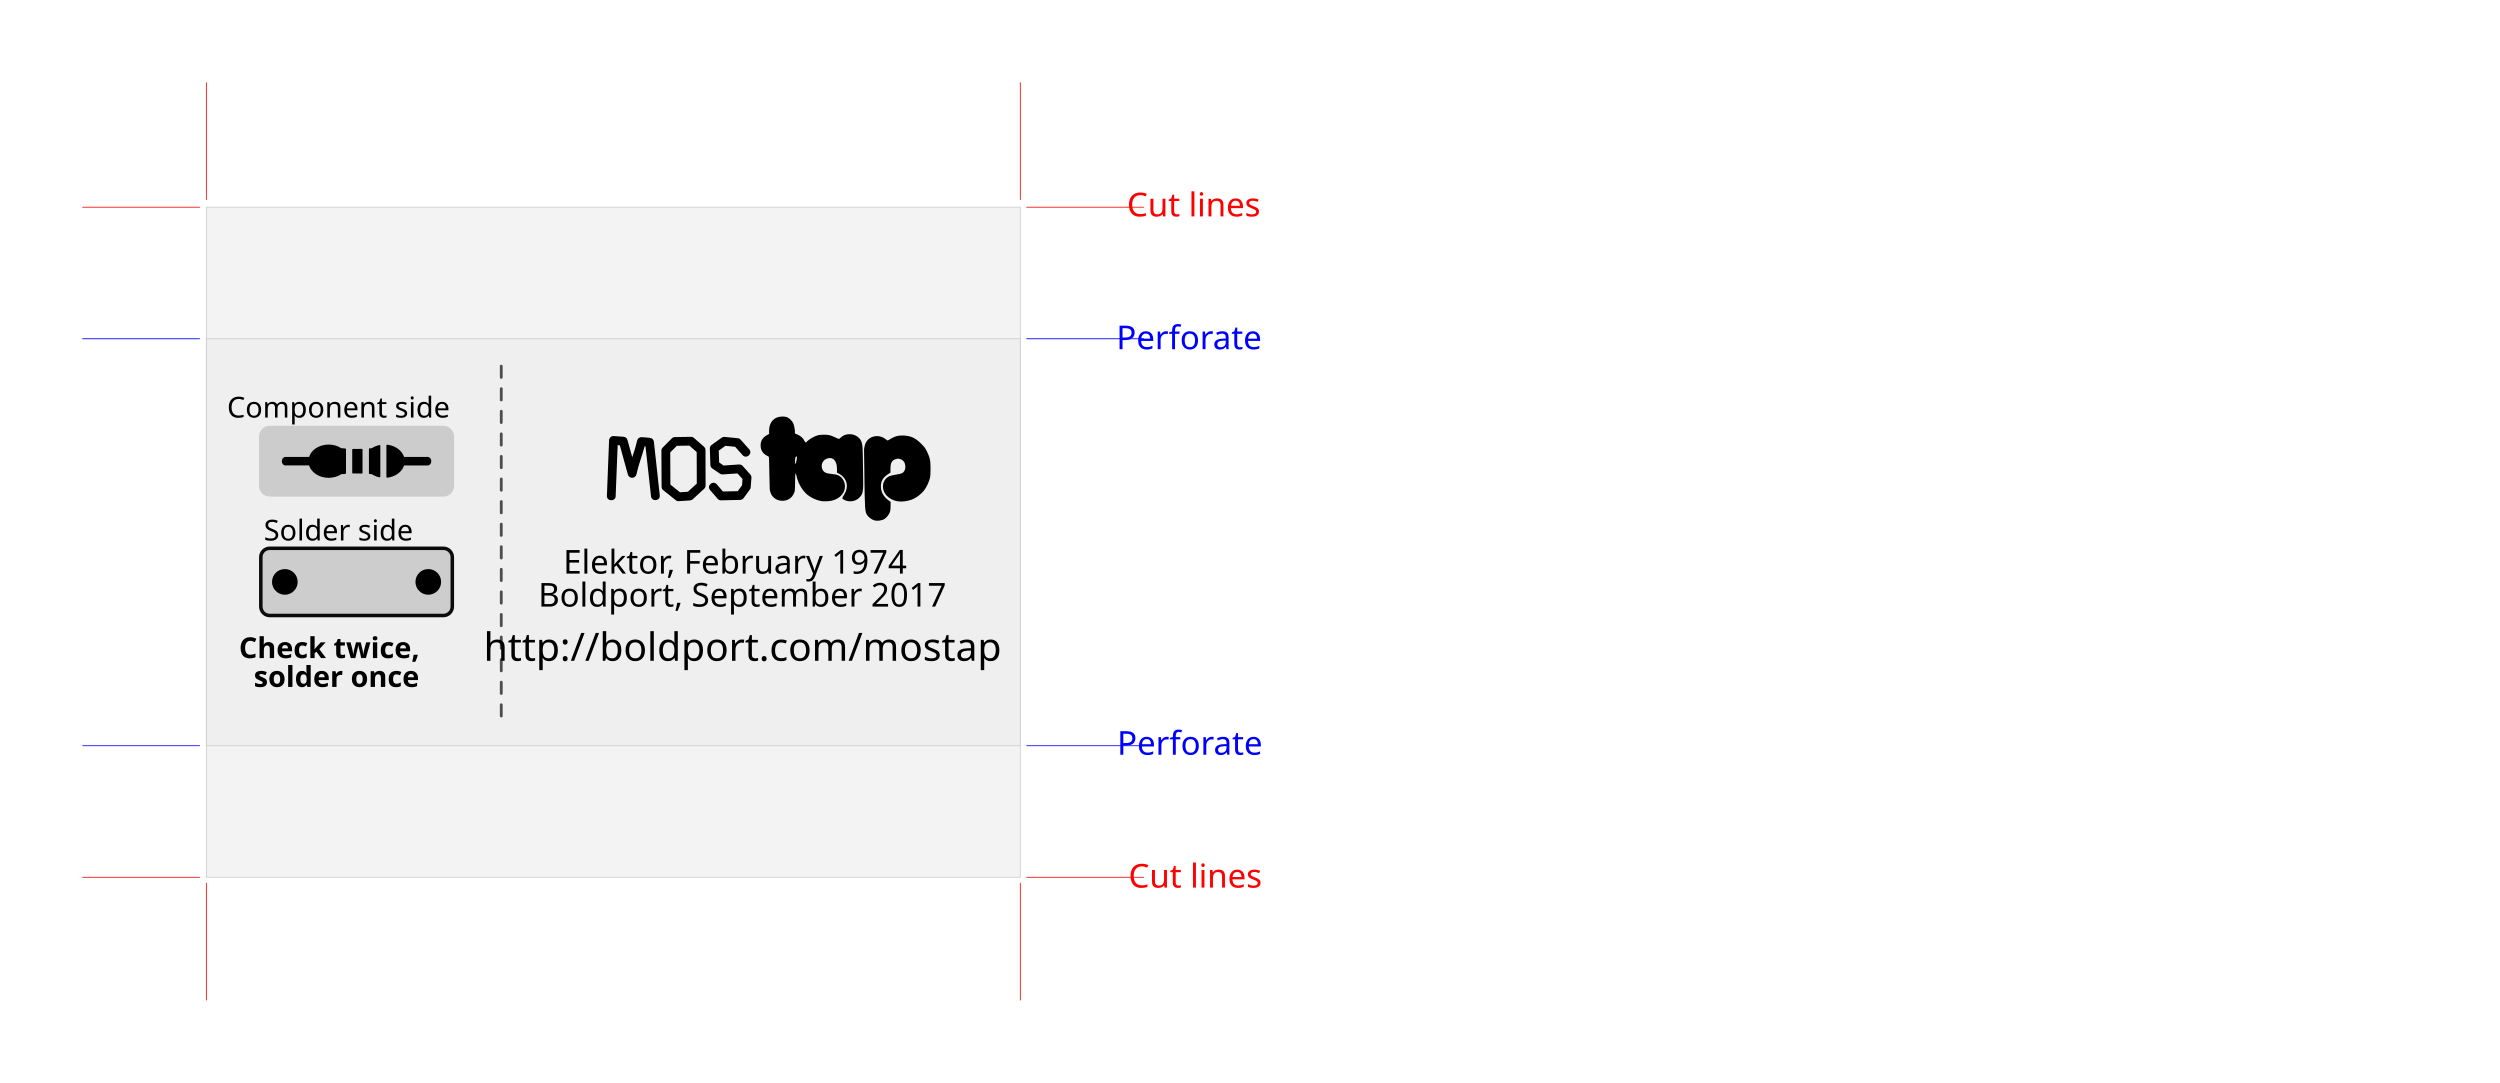
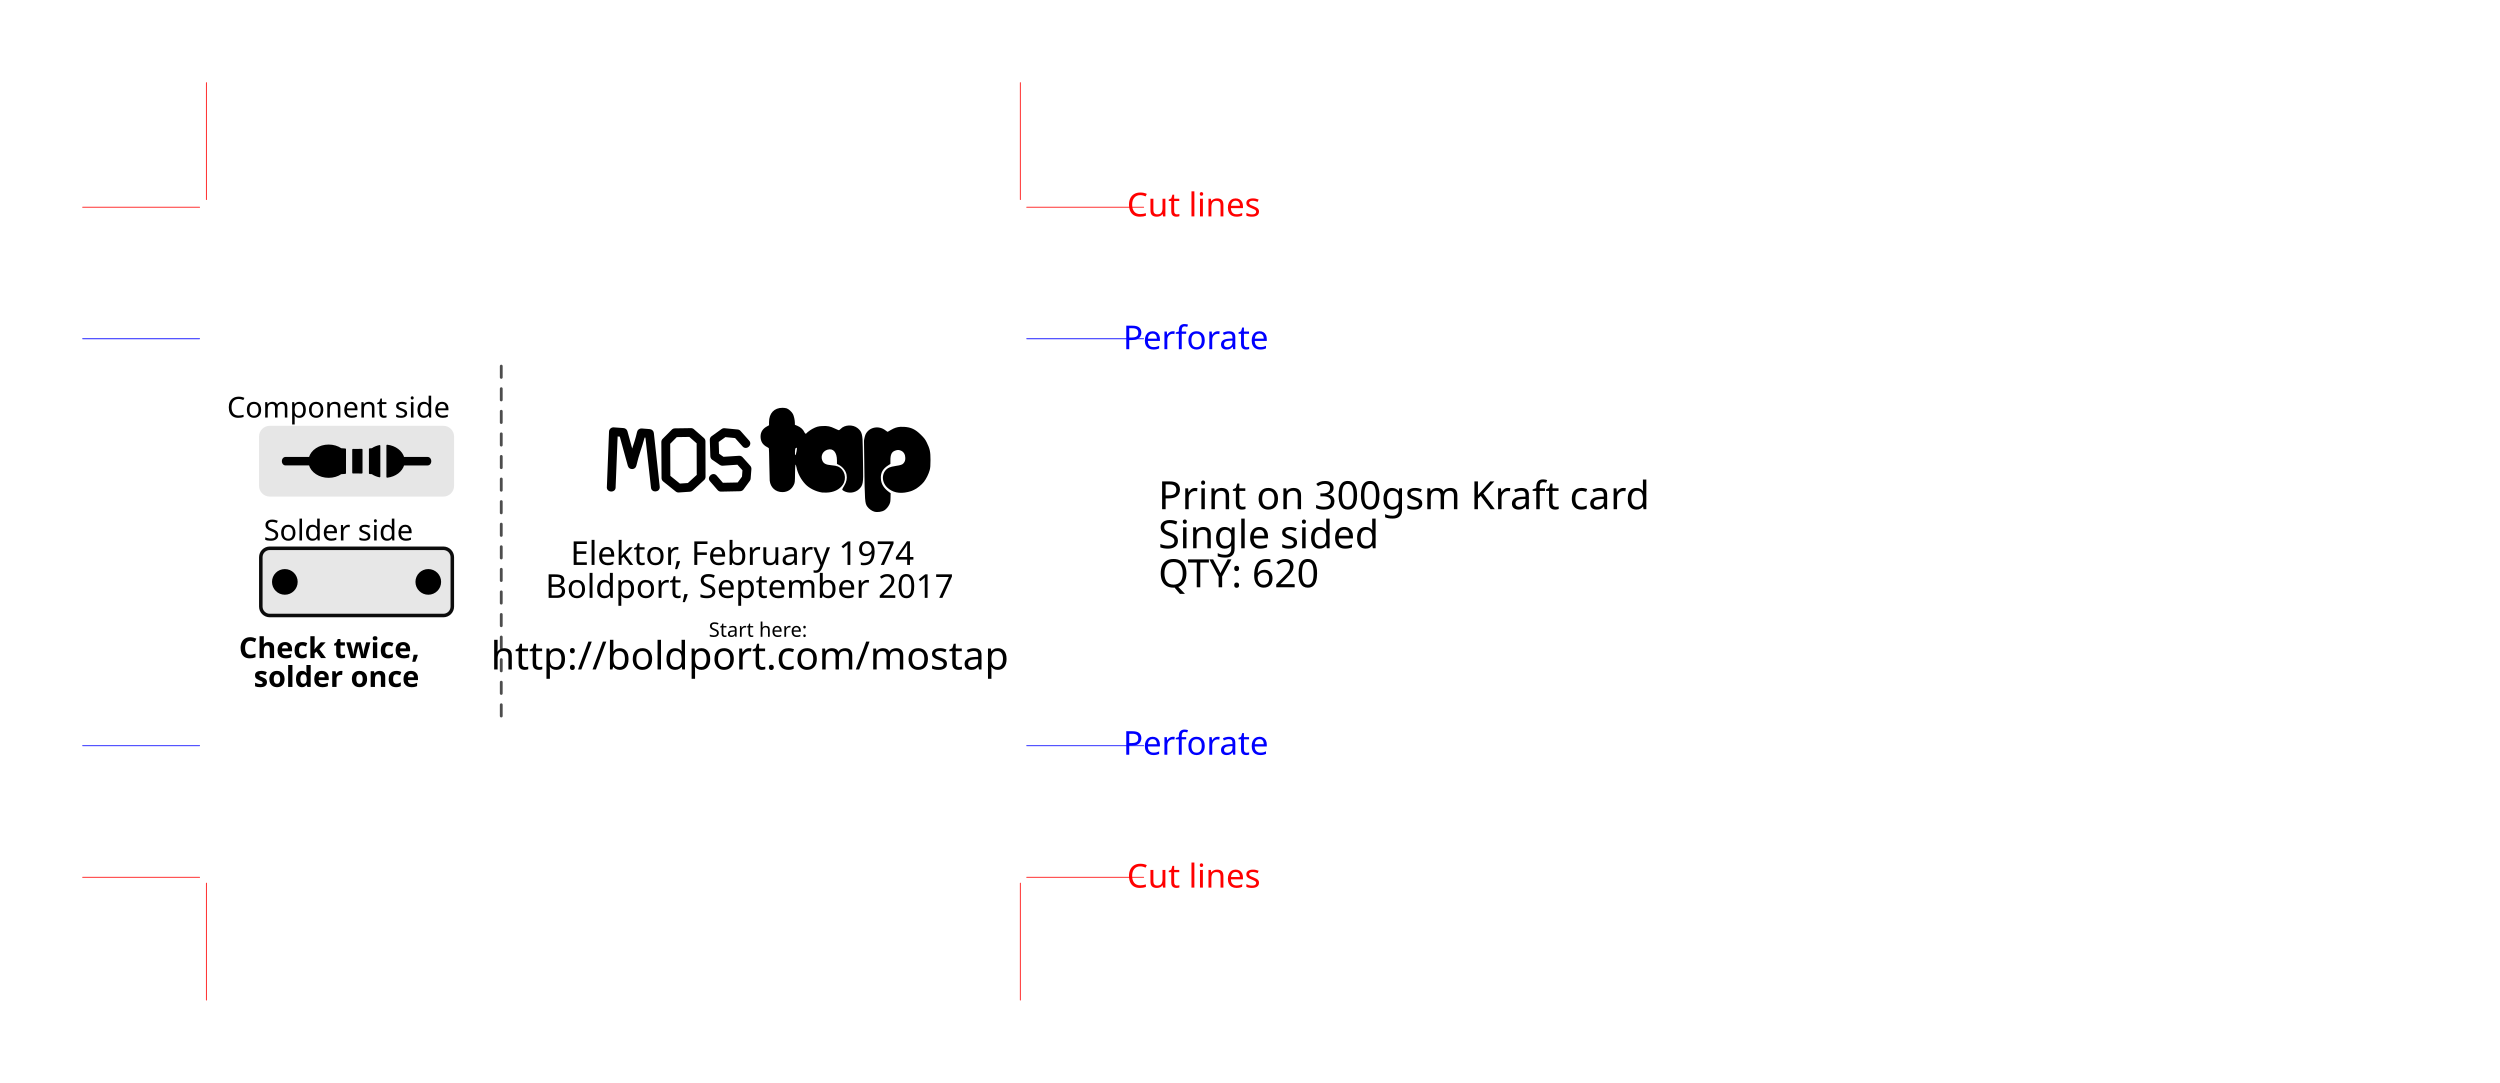
<svg xmlns="http://www.w3.org/2000/svg" xmlns:ns1="pcbmode" width="304.079mm" height="131.695mm" viewBox="0 0 1077.446 466.635" id="svg2" version="1.1">
  <defs id="defs4" />
  <g id="layer2" style="display:inline" transform="translate(46.40293,-3.684042)">
    <g transform="translate(88.41234,322.6089)" style="display:inline" id="g18062">
      <g id="g18032">
        <path id="path18022" d="m -45.873,-283.312 v 50.41" style="fill:none;fill-rule:evenodd;stroke:#ff0000;stroke-width:0.354;stroke-linecap:round;stroke-linejoin:miter;stroke-miterlimit:4;stroke-dasharray:none;stroke-dashoffset:0;stroke-opacity:1" />
        <path style="fill:none;fill-rule:evenodd;stroke:#ff0000;stroke-width:0.354;stroke-linecap:round;stroke-linejoin:miter;stroke-miterlimit:4;stroke-dasharray:none;stroke-dashoffset:0;stroke-opacity:1" d="M -45.873,61.688 V 112.098" id="path18026" />
      </g>
      <g id="g18042">
        <path style="fill:none;fill-rule:evenodd;stroke:#ff0000;stroke-width:0.354;stroke-linecap:round;stroke-linejoin:miter;stroke-miterlimit:4;stroke-dasharray:none;stroke-dashoffset:0;stroke-opacity:1" d="m -99.203,-229.618 h 50.41" id="path18024" />
        <path id="path18028" d="m -99.203,59.161 h 50.41" style="fill:none;fill-rule:evenodd;stroke:#ff0000;stroke-width:0.354;stroke-linecap:round;stroke-linejoin:miter;stroke-miterlimit:4;stroke-dasharray:none;stroke-dashoffset:0;stroke-opacity:1" />
      </g>
      <g transform="translate(350.7874)" id="g18038">
        <path style="fill:none;fill-rule:evenodd;stroke:#ff0000;stroke-width:0.354;stroke-linecap:round;stroke-linejoin:miter;stroke-miterlimit:4;stroke-dasharray:none;stroke-dashoffset:0;stroke-opacity:1" d="m -45.873,-283.312 v 50.41" id="path18034" />
        <path id="path18036" d="M -45.873,61.688 V 112.098" style="fill:none;fill-rule:evenodd;stroke:#ff0000;stroke-width:0.354;stroke-linecap:round;stroke-linejoin:miter;stroke-miterlimit:4;stroke-dasharray:none;stroke-dashoffset:0;stroke-opacity:1" />
      </g>
      <g transform="translate(406.875)" id="g18048">
        <path id="path18044" d="m -99.203,-229.618 h 50.41" style="fill:none;fill-rule:evenodd;stroke:#ff0000;stroke-width:0.354;stroke-linecap:round;stroke-linejoin:miter;stroke-miterlimit:4;stroke-dasharray:none;stroke-dashoffset:0;stroke-opacity:1" />
        <path style="fill:none;fill-rule:evenodd;stroke:#ff0000;stroke-width:0.354;stroke-linecap:round;stroke-linejoin:miter;stroke-miterlimit:4;stroke-dasharray:none;stroke-dashoffset:0;stroke-opacity:1" d="m -99.203,59.161 h 50.41" id="path18046" />
      </g>
    </g>
    <g id="g18121" style="stroke:#0000ff" transform="translate(0,525.4429)">
      <path style="fill:none;fill-rule:evenodd;stroke:#0000ff;stroke-width:0.354;stroke-linecap:round;stroke-linejoin:miter;stroke-miterlimit:4;stroke-dasharray:none;stroke-dashoffset:0;stroke-opacity:1" d="m -10.79,-375.759 h 50.41" id="path18083" />
      <path id="path18095" d="m 396.085,-375.759 h 50.41" style="fill:none;fill-rule:evenodd;stroke:#0000ff;stroke-width:0.354;stroke-linecap:round;stroke-linejoin:miter;stroke-miterlimit:4;stroke-dasharray:none;stroke-dashoffset:0;stroke-opacity:1" />
    </g>
    <g transform="translate(0,700.8365)" style="stroke:#0000ff" id="g18127">
      <path id="path18123" d="m -10.79,-375.759 h 50.41" style="fill:none;fill-rule:evenodd;stroke:#0000ff;stroke-width:0.354;stroke-linecap:round;stroke-linejoin:miter;stroke-miterlimit:4;stroke-dasharray:none;stroke-dashoffset:0;stroke-opacity:1" />
      <path style="fill:none;fill-rule:evenodd;stroke:#0000ff;stroke-width:0.354;stroke-linecap:round;stroke-linejoin:miter;stroke-miterlimit:4;stroke-dasharray:none;stroke-dashoffset:0;stroke-opacity:1" d="m 396.085,-375.759 h 50.41" id="path18125" />
    </g>
-     <text transform="translate(88.41234,322.6089)" xml:space="preserve" style="font-style:normal;font-variant:normal;font-weight:normal;font-stretch:normal;line-height:0%;font-family:'Alegreya Sans';-inkscape-font-specification:'Alegreya Sans, Normal';text-align:center;letter-spacing:0px;word-spacing:0px;writing-mode:lr-tb;text-anchor:middle;display:inline;fill:#0000ff;fill-opacity:1;stroke:none;stroke-width:1px;stroke-linecap:butt;stroke-linejoin:miter;stroke-opacity:1" x="385.45" y="-168.42" id="text18133">
-       <tspan style="font-size:14.21px;line-height:1;fill:#0000ff" x="385.45" y="-168.42" id="tspan18131">Perforate</tspan>
+     <text xml:space="preserve" style="font-style:normal;font-variant:normal;font-weight:normal;font-stretch:normal;line-height:0%;font-family:'Alegreya Sans';-inkscape-font-specification:'Alegreya Sans, Normal';text-align:center;letter-spacing:0px;word-spacing:0px;writing-mode:lr-tb;text-anchor:middle;display:inline;fill:#0000ff;fill-opacity:1;stroke:none;stroke-width:1px;stroke-linecap:butt;stroke-linejoin:miter;stroke-opacity:1" x="476.754" y="154.189" id="text18133">
+       <tspan style="font-size:14.21px;line-height:1;fill:#0000ff" x="476.754" y="154.189" id="tspan18131">Perforate</tspan>
    </text>
-     <text transform="translate(88.41234,322.6089)" id="text18139" y="6.357" x="385.784" style="font-style:normal;font-variant:normal;font-weight:normal;font-stretch:normal;line-height:0%;font-family:'Alegreya Sans';-inkscape-font-specification:'Alegreya Sans, Normal';text-align:center;letter-spacing:0px;word-spacing:0px;writing-mode:lr-tb;text-anchor:middle;display:inline;fill:#0000ff;fill-opacity:1;stroke:none;stroke-width:1px;stroke-linecap:butt;stroke-linejoin:miter;stroke-opacity:1" xml:space="preserve">
-       <tspan id="tspan18137" y="6.357" x="385.784" style="font-size:14.21px;line-height:1;fill:#0000ff">Perforate</tspan>
+     <text id="text18139" y="328.966" x="476.754" style="font-style:normal;font-variant:normal;font-weight:normal;font-stretch:normal;line-height:0%;font-family:'Alegreya Sans';-inkscape-font-specification:'Alegreya Sans, Normal';text-align:center;letter-spacing:0px;word-spacing:0px;writing-mode:lr-tb;text-anchor:middle;display:inline;fill:#0000ff;fill-opacity:1;stroke:none;stroke-width:1px;stroke-linecap:butt;stroke-linejoin:miter;stroke-opacity:1" xml:space="preserve">
+       <tspan id="tspan18137" y="328.966" x="476.754" style="font-size:14.21px;line-height:1;fill:#0000ff">Perforate</tspan>
    </text>
-     <text transform="translate(88.41234,322.6089)" xml:space="preserve" style="font-style:normal;font-variant:normal;font-weight:normal;font-stretch:normal;line-height:0%;font-family:'Alegreya Sans';-inkscape-font-specification:'Alegreya Sans, Normal';text-align:center;letter-spacing:0px;word-spacing:0px;writing-mode:lr-tb;text-anchor:middle;display:inline;fill:#ff0000;fill-opacity:1;stroke:none;stroke-width:1px;stroke-linecap:butt;stroke-linejoin:miter;stroke-opacity:1" x="388.128" y="63.611" id="text18143">
-       <tspan style="font-size:14.21px;line-height:1;fill:#ff0000" x="388.128" y="63.611" id="tspan18141">Cut lines</tspan>
+     <text xml:space="preserve" style="font-style:normal;font-variant:normal;font-weight:normal;font-stretch:normal;line-height:0%;font-family:'Alegreya Sans';-inkscape-font-specification:'Alegreya Sans, Normal';text-align:center;letter-spacing:0px;word-spacing:0px;writing-mode:lr-tb;text-anchor:middle;display:inline;fill:#ff0000;fill-opacity:1;stroke:none;stroke-width:1px;stroke-linecap:butt;stroke-linejoin:miter;stroke-opacity:1" x="475.871" y="386.22" id="text18143">
+       <tspan style="font-size:14.21px;line-height:1;fill:#ff0000" x="475.871" y="386.22" id="tspan18141">Cut lines</tspan>
    </text>
    <text transform="translate(88.41234,322.6089)" id="text18147" y="-225.674" x="387.458" style="font-style:normal;font-variant:normal;font-weight:normal;font-stretch:normal;line-height:0%;font-family:'Alegreya Sans';-inkscape-font-specification:'Alegreya Sans, Normal';text-align:center;letter-spacing:0px;word-spacing:0px;writing-mode:lr-tb;text-anchor:middle;display:inline;fill:#ff0000;fill-opacity:1;stroke:none;stroke-width:1px;stroke-linecap:butt;stroke-linejoin:miter;stroke-opacity:1" xml:space="preserve">
      <tspan id="tspan18145" y="-225.674" x="387.458" style="font-size:14.21px;line-height:1;fill:#ff0000">Cut lines</tspan>
    </text>
  </g>
-   <g id="layer3" style="display:inline" transform="translate(46.40293,-3.68404)">
+   <g id="layer3" style="display:none" transform="translate(46.40293,-3.68404)">
    <rect transform="translate(0,-1.6535434e-6)" ry="0" y="92.991" x="42.54" height="288.78" width="350.787" id="rect10196" style="display:inline;opacity:1;fill:#ececec;fill-opacity:0.667;stroke:#cccccc;stroke-width:0.354;stroke-linecap:round;stroke-linejoin:round;stroke-miterlimit:4;stroke-dasharray:none;stroke-dashoffset:0;stroke-opacity:1" />
    <rect transform="translate(0,-1.6535434e-6)" style="display:inline;opacity:1;fill:#ececec;fill-opacity:0.667;stroke:#cccccc;stroke-width:0.354;stroke-linecap:round;stroke-linejoin:round;stroke-miterlimit:4;stroke-dasharray:none;stroke-dashoffset:0;stroke-opacity:1" id="rect10198" width="350.787" height="175.394" x="42.54" y="149.684" ry="0" />
  </g>
  <g id="layer1" transform="translate(134.8153,318.9248)" style="display:inline">
-     <rect transform="rotate(90)" ry="3.849" y="-60.122" x="-134.649" height="82.532" width="28.978" id="rect10224" style="opacity:1;fill:#cccccc;fill-opacity:1;stroke:#cccccc;stroke-width:1.521;stroke-linecap:round;stroke-linejoin:round;stroke-miterlimit:4;stroke-dasharray:none;stroke-opacity:1" />
-     <rect transform="rotate(90)" style="opacity:0.95;fill:#cccccc;fill-opacity:1;stroke:#000000;stroke-width:1.521;stroke-linecap:round;stroke-linejoin:round;stroke-miterlimit:4;stroke-dasharray:none;stroke-opacity:1" id="rect10226" width="28.978" height="82.532" x="-82.628" y="-60.122" ry="3.849" />
+     <rect transform="rotate(90)" ry="3.849" y="-60.122" x="-134.649" height="82.532" width="28.978" id="rect10224" style="opacity:1;fill:#e6e6e6;fill-opacity:1;stroke:#e6e6e6;stroke-width:1.521;stroke-linecap:round;stroke-linejoin:round;stroke-miterlimit:4;stroke-dasharray:none;stroke-opacity:1" />
+     <rect transform="rotate(90)" style="opacity:0.95;fill:#e6e6e6;fill-opacity:1;stroke:#000000;stroke-width:1.521;stroke-linecap:round;stroke-linejoin:round;stroke-miterlimit:4;stroke-dasharray:none;stroke-opacity:1" id="rect10226" width="28.978" height="82.532" x="-82.628" y="-60.122" ry="3.849" />
    <g transform="matrix(0.8050538,0,0,0.8050538,-204.2705,814.9295)" style="fill:#000000" id="g10228">
      <circle style="opacity:1;fill:#000000;fill-opacity:1;stroke:none;stroke-width:1.772;stroke-linecap:round;stroke-linejoin:round;stroke-miterlimit:4;stroke-dasharray:none;stroke-opacity:1" id="circle10230" cx="-1096.907" cy="-238.76" r="6.869" transform="rotate(90)" />
      <circle r="6.869" cy="-315.554" cx="-1096.907" id="circle10232" style="opacity:1;fill:#000000;fill-opacity:1;stroke:none;stroke-width:1.772;stroke-linecap:round;stroke-linejoin:round;stroke-miterlimit:4;stroke-dasharray:none;stroke-opacity:1" transform="rotate(90)" />
    </g>
    <path style="fill:#000000;fill-opacity:1;fill-rule:evenodd;stroke:#000000;stroke-width:0.684;stroke-linecap:round;stroke-linejoin:round;stroke-miterlimit:4;stroke-dasharray:none;stroke-opacity:1" d="m 50.712,-120.16 c 0,-0.256 -0.052,-0.511 -0.159,-0.741 -0.213,-0.459 -0.606,-0.741 -1.035,-0.741 h -10.441 c -0.746,-2.756 -3.54,-4.884 -7.018,-5.281 l 8.1e-4,13.53 c 3.477,-0.397 6.271,-2.525 7.017,-5.28 h 10.441 c 0.429,2.4e-4 0.822,-0.283 1.035,-0.741 0.106,-0.229 0.159,-0.485 0.159,-0.741 z m -21.956,-6.609 c -1.171,0.25 -2.267,0.707 -3.204,1.347 -0.34,0.027 -0.684,0.051 -1.028,0.076 l 8e-4,10.371 c 0.342,0.024 0.683,0.049 1.022,0.075 0.938,0.641 2.037,1.098 3.209,1.348 v -13.218 z m -7.675,1.622 c -0.808,0.033 -1.562,0.052 -2.224,0.052 -0.467,0 -0.981,-0.011 -1.527,-0.027 l 8e-4,9.924 c 0.546,-0.018 1.059,-0.027 1.526,-0.027 0.662,0 1.417,0.018 2.224,0.052 v -9.975 z m -7.12,-0.145 c -0.598,-0.039 -1.202,-0.082 -1.796,-0.128 -1.489,-1.018 -3.381,-1.571 -5.333,-1.571 -4.012,0 -7.367,2.287 -8.196,5.348 H -11.808 c -0.425,0 -0.818,0.283 -1.031,0.741 -0.213,0.459 -0.213,1.023 0,1.482 0.213,0.459 0.605,0.742 1.031,0.741 h 10.444 c 0.828,3.061 4.184,5.347 8.196,5.347 1.951,0 3.841,-0.552 5.329,-1.569 0.596,-0.046 1.2,-0.089 1.799,-0.129 l 8.1e-4,-10.267 z" id="path10234" />
    <text id="text10236" y="-35.312" x="18.682" style="font-style:normal;font-variant:normal;font-weight:bold;font-stretch:normal;line-height:0%;font-family:'Alegreya Sans';-inkscape-font-specification:'Alegreya Sans, Bold';text-align:center;letter-spacing:0px;word-spacing:0px;writing-mode:lr-tb;text-anchor:middle;fill:#000000;fill-opacity:1;stroke:none;stroke-width:1px;stroke-linecap:butt;stroke-linejoin:miter;stroke-opacity:1" xml:space="preserve">
      <tspan id="tspan10238" y="-35.312" x="19.616" style="font-size:12.427px;line-height:1">Check twice, </tspan>
      <tspan id="tspan10240" y="-22.885" x="19.616" style="font-size:12.427px;line-height:1">solder once </tspan>
    </text>
    <text xml:space="preserve" style="font-style:normal;font-variant:normal;font-weight:500;font-stretch:normal;line-height:0%;font-family:'Alegreya Sans';-inkscape-font-specification:'Alegreya Sans, Medium';text-align:center;letter-spacing:0px;word-spacing:0px;writing-mode:lr-tb;text-anchor:middle;fill:#000000;fill-opacity:1;stroke:none;stroke-width:1px;stroke-linecap:butt;stroke-linejoin:miter;stroke-opacity:1" x="18.861" y="-138.973" id="text10242">
      <tspan x="18.861" y="-138.973" id="tspan10244" style="font-size:12.427px;line-height:1">Component side</tspan>
    </text>
    <text id="text10246" y="-85.995" x="18.837" style="font-style:normal;font-variant:normal;font-weight:500;font-stretch:normal;line-height:0%;font-family:'Alegreya Sans';-inkscape-font-specification:'Alegreya Sans, Medium';text-align:center;letter-spacing:0px;word-spacing:0px;writing-mode:lr-tb;text-anchor:middle;fill:#000000;fill-opacity:1;stroke:none;stroke-width:1px;stroke-linecap:butt;stroke-linejoin:miter;stroke-opacity:1" xml:space="preserve">
      <tspan id="tspan10248" y="-85.995" x="18.837" style="font-size:12.427px;line-height:1">Solder side</tspan>
    </text>
    <path id="path10250" d="M 81.218,-161.145 V -9.312" style="fill:none;fill-rule:evenodd;stroke:#4d4d4d;stroke-width:1.216;stroke-linecap:round;stroke-linejoin:miter;stroke-miterlimit:4;stroke-dasharray:4.865, 4.865;stroke-dashoffset:0;stroke-opacity:1" />
    <g id="g12900" style="font-style:normal;font-variant:normal;font-weight:bold;font-stretch:normal;font-size:0.1px;line-height:100%;font-family:'Sans serif';text-align:center;letter-spacing:0;word-spacing:0;writing-mode:lr-tb;text-anchor:middle;fill:#f3ff00;fill-opacity:1;stroke:none;stroke-opacity:0.6" transform="matrix(-3.543307,0,0,3.543307,212.251,-125.6406)" />
-     <g id="g18176" transform="translate(-7.5,-7.417289)">
-       <text id="text10202" y="-26.73" x="203.641" style="font-style:normal;font-variant:normal;font-weight:500;font-stretch:normal;line-height:0%;font-family:'Alegreya Sans';-inkscape-font-specification:'Alegreya Sans, Medium';text-align:center;letter-spacing:0px;word-spacing:0px;writing-mode:lr-tb;text-anchor:middle;fill:#000000;fill-opacity:1;stroke:none;stroke-width:1px;stroke-linecap:butt;stroke-linejoin:miter;stroke-opacity:1" xml:space="preserve">
-         <tspan style="font-size:16.817px;line-height:1" id="tspan10204" y="-26.73" x="203.641">http://boldport.com/mostap</tspan>
-       </text>
-       <text xml:space="preserve" style="font-style:normal;font-variant:normal;font-weight:normal;font-stretch:normal;line-height:0%;font-family:'Alegreya Sans';-inkscape-font-specification:'Alegreya Sans, Normal';text-align:center;letter-spacing:0px;word-spacing:0px;writing-mode:lr-tb;text-anchor:middle;fill:#000000;fill-opacity:1;stroke:none;stroke-width:1px;stroke-linecap:butt;stroke-linejoin:miter;stroke-opacity:1" x="203.524" y="-64.29" id="text10206">
-         <tspan style="font-size:14.21px;line-height:1" x="203.524" y="-64.29" id="tspan10208">Elektor, February 1974</tspan>
-         <tspan style="font-size:14.21px;line-height:1" x="203.524" y="-50.08" id="tspan10210">Boldport, September 2017</tspan>
-       </text>
-       <g id="g18012">
-         <path id="path12902" ns1:gerber-lp="dddc" ns1:style="fill" style="fill:#000000;fill-opacity:1;stroke:none;stroke-width:3.543;stroke-opacity:0.6" d="m 137.019,-123.572 c -0.998,0.032 -1.801,0.832 -1.836,1.83 l -0.924,23.64 c -0.424,2.793 3.964,2.972 3.769,0.154 l 0.861,-21.702 0.929,0.063 3.467,12.584 c 0.511,1.928 3.269,1.864 3.689,-0.086 1.121,-4.944 2.338,-7.533 3.535,-12.088 l 0.365,0.022 2.372,21.422 c 0.169,2.64 4.172,2.204 3.769,-0.411 l -2.52,-22.996 c -0.102,-0.907 -0.834,-1.614 -1.745,-1.682 l -3.472,-0.279 c -0.938,-0.075 -1.79,0.548 -2.001,1.465 -0.666,2.936 -1.41,5.097 -2.115,7.179 l -2.047,-7.435 c -0.217,-0.773 -0.898,-1.326 -1.699,-1.38 l -4.202,-0.302 c -0.065,-0.003 -0.129,-0.003 -0.194,0 z m 33.442,0.325 -6.916,0.108 c -0.493,0.009 -0.963,0.209 -1.311,0.559 l -3.946,3.963 c -0.361,0.359 -0.562,0.848 -0.559,1.357 l 0.086,15.521 c -5.3e-4,0.567 0.253,1.105 0.69,1.465 l 5.428,4.351 c 0.372,0.297 0.842,0.444 1.317,0.411 l 4.824,-0.325 c 0.433,-0.028 0.844,-0.203 1.163,-0.496 l 4.915,-4.522 c 0.397,-0.358 0.625,-0.868 0.627,-1.403 l -0.045,-15.304 c -0.001,-0.544 -0.236,-1.061 -0.644,-1.42 l -4.333,-3.792 c -0.357,-0.314 -0.819,-0.483 -1.294,-0.473 z m 14.318,0.034 c -0.059,-8.4e-4 -0.118,10e-4 -0.177,0.006 -0.327,0.035 -0.64,0.155 -0.907,0.348 l -4.288,3.079 c -0.515,0.366 -0.815,0.965 -0.798,1.597 l 0.239,7.065 c 0.016,0.605 0.318,1.166 0.815,1.511 l 3.256,2.218 c 0.345,0.245 0.763,0.367 1.186,0.348 l 6.42,-0.433 2.155,2.395 -0.194,2.737 -1.853,2.52 -6.38,0.131 -2.566,-2.976 c -1.633,-2.143 -4.752,0.559 -2.862,2.48 l 3.148,3.638 c 0.364,0.431 0.901,0.678 1.465,0.673 l 8.211,-0.177 c 0.596,-0.009 1.153,-0.295 1.505,-0.775 l 2.714,-3.706 c 0.203,-0.285 0.323,-0.62 0.348,-0.969 l 0.325,-4.094 c 0.037,-0.521 -0.142,-1.035 -0.496,-1.42 l -3.301,-3.689 c -0.393,-0.436 -0.966,-0.665 -1.551,-0.622 l -6.677,0.45 -1.899,-1.317 -0.171,-5.103 2.885,-2.07 4.18,0.411 3.108,3.467 c 1.658,2.171 4.792,-0.628 2.822,-2.52 l -3.581,-4.031 c -0.322,-0.358 -0.769,-0.58 -1.249,-0.622 l -5.645,-0.542 c -0.063,-0.006 -0.126,-0.006 -0.188,-0.006 z m -14.985,3.758 3.148,2.76 0.045,13.616 -3.837,3.495 -3.427,0.234 -4.117,-3.319 -0.063,-13.833 2.84,-2.868 z" />
-         <path id="path12904" ns1:gerber-lp="ddc" ns1:style="fill" style="fill:#000000;fill-opacity:1;stroke:none;stroke-width:3.543;stroke-opacity:0.6" d="m 209.997,-132.003 c -3.614,-0.028 -5.856,2.333 -5.856,6.17 v 1.351 l -0.895,0.49 c -1.803,0.982 -2.732,2.427 -2.754,4.288 -0.025,2.084 0.872,3.616 2.663,4.539 0.442,0.228 0.848,0.492 0.907,0.587 0.059,0.095 0.144,3.037 0.188,6.54 0.044,3.503 0.129,6.827 0.182,7.384 0.291,2.965 2.52,4.995 5.474,4.984 2.234,-0.009 4.016,-1.16 4.949,-3.199 0.434,-0.948 0.458,-1.213 0.49,-4.875 0.034,-4.056 0.207,-4.727 0.644,-2.537 0.504,2.522 1.893,5.154 3.792,7.184 1.662,1.778 4.595,3.229 7.293,3.609 0.201,0.028 1.01,0.042 1.796,0.028 3.078,-0.056 5.644,-1.281 7.048,-3.358 1.853,-2.742 0.842,-6.6 -2.064,-7.886 -0.561,-0.248 -1.544,-0.439 -2.708,-0.53 -2.572,-0.202 -3.631,-0.786 -4.123,-2.252 -0.656,-1.96 0.337,-3.864 2.332,-4.465 2.442,-0.735 4.06,1.121 4.06,4.664 v 1.477 l 0.764,0.388 c 1.718,0.876 3.057,2.562 3.37,4.237 0.302,1.615 -0.028,3.176 -1.004,4.755 -0.476,0.772 -0.867,1.508 -0.867,1.642 0,0.134 0.318,0.423 0.707,0.639 2.145,1.187 4.897,0.834 6.609,-0.844 1.643,-1.611 1.825,-2.616 1.676,-9.488 -0.063,-2.856 -0.126,-6.768 -0.137,-8.69 -0.034,-5.354 -0.361,-6.562 -2.184,-8.045 -2.061,-1.677 -5.579,-1.537 -7.321,0.291 -0.305,0.32 -0.655,0.582 -0.781,0.582 -0.126,0 -0.941,-0.338 -1.808,-0.753 -1.951,-0.933 -2.967,-1.137 -5.257,-1.049 -1.814,0.069 -2.623,0.298 -4.436,1.266 -0.779,0.416 -2.409,1.648 -2.52,1.904 -0.166,0.382 -0.614,0.061 -0.935,-0.661 -0.464,-1.045 -1.589,-2.044 -2.931,-2.6 l -1.078,-0.445 -0.006,-0.861 c -0.009,-1.131 -0.411,-2.964 -0.827,-3.763 -0.518,-0.995 -1.932,-2.257 -2.783,-2.486 -0.415,-0.112 -1.166,-0.207 -1.671,-0.211 z m 50.759,8.199 c -1.446,0.091 -2.626,0.488 -4.02,1.306 -0.727,0.426 -1.377,0.804 -1.443,0.838 -0.065,0.035 -0.487,-0.232 -0.941,-0.593 -2.845,-2.262 -6.991,-1.485 -8.57,1.608 -0.349,0.684 -0.813,2.772 -0.713,3.21 0.013,0.053 0.073,4.555 0.137,10.007 0.186,15.761 0.244,16.532 1.283,18.013 0.657,0.936 1.933,1.858 2.999,2.167 h 0.006 c 1.326,0.379 3.321,0.099 4.43,-0.627 0.788,-0.516 1.619,-1.512 2.081,-2.492 0.382,-0.809 0.469,-1.31 0.502,-2.908 l 0.04,-1.927 -0.559,-0.399 c -2.34,-1.672 -3.481,-3.481 -3.638,-5.765 -0.176,-2.561 0.753,-4.294 3.113,-5.81 l 0.986,-0.639 v -1.528 c 0,-2.549 0.558,-3.684 2.075,-4.219 1.052,-0.372 1.628,-0.354 2.583,0.079 1.101,0.5 1.762,1.667 1.762,3.102 0,1.039 -0.164,1.535 -0.753,2.264 -0.483,0.598 -1.182,0.842 -3.319,1.157 -1.135,0.168 -2.43,0.485 -2.879,0.701 -3.188,1.534 -3.64,5.883 -0.89,8.559 2.229,2.168 5.322,2.852 8.964,1.979 0.876,-0.21 1.685,-0.452 1.796,-0.536 0.111,-0.084 0.497,-0.264 0.861,-0.405 1.126,-0.435 3.338,-2.229 4.265,-3.455 1.033,-1.366 1.986,-3.309 2.469,-5.041 0.266,-0.954 0.34,-1.922 0.342,-4.345 0.003,-3.583 -0.249,-4.778 -1.608,-7.555 -0.646,-1.32 -1.093,-1.904 -2.515,-3.307 -2.421,-2.388 -4.235,-3.246 -7.299,-3.433 -0.56,-0.034 -1.069,-0.035 -1.551,-0.006 z m -44.761,9.009 c 0.218,4.6e-4 0.208,0.398 0.028,1.443 -0.392,2.301 -0.81,2.347 -0.701,0.074 0.042,-0.87 0.141,-1.243 0.376,-1.391 0.126,-0.079 0.224,-0.126 0.296,-0.126 z" />
-       </g>
+     <text xml:space="preserve" style="font-style:normal;font-variant:normal;font-weight:500;font-stretch:normal;font-size:6.166px;line-height:0%;font-family:'Alegreya Sans';-inkscape-font-specification:'Alegreya Sans, Medium';text-align:center;letter-spacing:0px;word-spacing:0px;writing-mode:lr-tb;text-anchor:middle;fill:#000000;fill-opacity:1;stroke:none;stroke-width:1px;stroke-linecap:butt;stroke-linejoin:miter;stroke-opacity:1" x="196.296" y="-44.48" id="text10202">
+       <tspan x="196.988" y="-44.48" id="tspan10204" style="font-size:8.641px;line-height:1;stroke-width:1px">Start here: </tspan>
+     </text>
+     <text id="text10206" y="-75.458" x="196.006" style="font-style:normal;font-variant:normal;font-weight:normal;font-stretch:normal;line-height:0%;font-family:'Alegreya Sans';-inkscape-font-specification:'Alegreya Sans, Normal';text-align:center;letter-spacing:0px;word-spacing:0px;writing-mode:lr-tb;text-anchor:middle;fill:#000000;fill-opacity:1;stroke:none;stroke-width:1px;stroke-linecap:butt;stroke-linejoin:miter;stroke-opacity:1;" xml:space="preserve">
+       <tspan id="tspan10208" y="-75.458" x="196.006" style="font-size:14.21px;line-height:1;fill:#000000;">Elektor, February 1974</tspan>
+       <tspan id="tspan10210" y="-61.248" x="196.006" style="font-size:14.21px;line-height:1;fill:#000000;">Boldport, September 2017</tspan>
+     </text>
+     <g id="g18012" transform="translate(-7.518787,-11.16729)">
+       <path d="m 137.019,-123.572 c -0.998,0.032 -1.801,0.832 -1.836,1.83 l -0.924,23.64 c -0.424,2.793 3.964,2.972 3.769,0.154 l 0.861,-21.702 0.929,0.063 3.467,12.584 c 0.511,1.928 3.269,1.864 3.689,-0.086 1.121,-4.944 2.338,-7.533 3.535,-12.088 l 0.365,0.022 2.372,21.422 c 0.169,2.64 4.172,2.204 3.769,-0.411 l -2.52,-22.996 c -0.102,-0.907 -0.834,-1.614 -1.745,-1.682 l -3.472,-0.279 c -0.938,-0.075 -1.79,0.548 -2.001,1.465 -0.666,2.936 -1.41,5.097 -2.115,7.179 l -2.047,-7.435 c -0.217,-0.773 -0.898,-1.326 -1.699,-1.38 l -4.202,-0.302 c -0.065,-0.003 -0.129,-0.003 -0.194,0 z m 33.442,0.325 -6.916,0.108 c -0.493,0.009 -0.963,0.209 -1.311,0.559 l -3.946,3.963 c -0.361,0.359 -0.562,0.848 -0.559,1.357 l 0.086,15.521 c -5.3e-4,0.567 0.253,1.105 0.69,1.465 l 5.428,4.351 c 0.372,0.297 0.842,0.444 1.317,0.411 l 4.824,-0.325 c 0.433,-0.028 0.844,-0.203 1.163,-0.496 l 4.915,-4.522 c 0.397,-0.358 0.625,-0.868 0.627,-1.403 l -0.045,-15.304 c -0.001,-0.544 -0.236,-1.061 -0.644,-1.42 l -4.333,-3.792 c -0.357,-0.314 -0.819,-0.483 -1.294,-0.473 z m 14.318,0.034 c -0.059,-8.4e-4 -0.118,10e-4 -0.177,0.006 -0.327,0.035 -0.64,0.155 -0.907,0.348 l -4.288,3.079 c -0.515,0.366 -0.815,0.965 -0.798,1.597 l 0.239,7.065 c 0.016,0.605 0.318,1.166 0.815,1.511 l 3.256,2.218 c 0.345,0.245 0.763,0.367 1.186,0.348 l 6.42,-0.433 2.155,2.395 -0.194,2.737 -1.853,2.52 -6.38,0.131 -2.566,-2.976 c -1.633,-2.143 -4.752,0.559 -2.862,2.48 l 3.148,3.638 c 0.364,0.431 0.901,0.678 1.465,0.673 l 8.211,-0.177 c 0.596,-0.009 1.153,-0.295 1.505,-0.775 l 2.714,-3.706 c 0.203,-0.285 0.323,-0.62 0.348,-0.969 l 0.325,-4.094 c 0.037,-0.521 -0.142,-1.035 -0.496,-1.42 l -3.301,-3.689 c -0.393,-0.436 -0.966,-0.665 -1.551,-0.622 l -6.677,0.45 -1.899,-1.317 -0.171,-5.103 2.885,-2.07 4.18,0.411 3.108,3.467 c 1.658,2.171 4.792,-0.628 2.822,-2.52 l -3.581,-4.031 c -0.322,-0.358 -0.769,-0.58 -1.249,-0.622 l -5.645,-0.542 c -0.063,-0.006 -0.126,-0.006 -0.188,-0.006 z m -14.985,3.758 3.148,2.76 0.045,13.616 -3.837,3.495 -3.427,0.234 -4.117,-3.319 -0.063,-13.833 2.84,-2.868 z" style="fill:#000000;fill-opacity:1;stroke:none;stroke-width:3.543;stroke-opacity:0.6" ns1:style="fill" ns1:gerber-lp="dddc" id="path12902" />
+       <path d="m 209.997,-132.003 c -3.614,-0.028 -5.856,2.333 -5.856,6.17 v 1.351 l -0.895,0.49 c -1.803,0.982 -2.732,2.427 -2.754,4.288 -0.025,2.084 0.872,3.616 2.663,4.539 0.442,0.228 0.848,0.492 0.907,0.587 0.059,0.095 0.144,3.037 0.188,6.54 0.044,3.503 0.129,6.827 0.182,7.384 0.291,2.965 2.52,4.995 5.474,4.984 2.234,-0.009 4.016,-1.16 4.949,-3.199 0.434,-0.948 0.458,-1.213 0.49,-4.875 0.034,-4.056 0.207,-4.727 0.644,-2.537 0.504,2.522 1.893,5.154 3.792,7.184 1.662,1.778 4.595,3.229 7.293,3.609 0.201,0.028 1.01,0.042 1.796,0.028 3.078,-0.056 5.644,-1.281 7.048,-3.358 1.853,-2.742 0.842,-6.6 -2.064,-7.886 -0.561,-0.248 -1.544,-0.439 -2.708,-0.53 -2.572,-0.202 -3.631,-0.786 -4.123,-2.252 -0.656,-1.96 0.337,-3.864 2.332,-4.465 2.442,-0.735 4.06,1.121 4.06,4.664 v 1.477 l 0.764,0.388 c 1.718,0.876 3.057,2.562 3.37,4.237 0.302,1.615 -0.028,3.176 -1.004,4.755 -0.476,0.772 -0.867,1.508 -0.867,1.642 0,0.134 0.318,0.423 0.707,0.639 2.145,1.187 4.897,0.834 6.609,-0.844 1.643,-1.611 1.825,-2.616 1.676,-9.488 -0.063,-2.856 -0.126,-6.768 -0.137,-8.69 -0.034,-5.354 -0.361,-6.562 -2.184,-8.045 -2.061,-1.677 -5.579,-1.537 -7.321,0.291 -0.305,0.32 -0.655,0.582 -0.781,0.582 -0.126,0 -0.941,-0.338 -1.808,-0.753 -1.951,-0.933 -2.967,-1.137 -5.257,-1.049 -1.814,0.069 -2.623,0.298 -4.436,1.266 -0.779,0.416 -2.409,1.648 -2.52,1.904 -0.166,0.382 -0.614,0.061 -0.935,-0.661 -0.464,-1.045 -1.589,-2.044 -2.931,-2.6 l -1.078,-0.445 -0.006,-0.861 c -0.009,-1.131 -0.411,-2.964 -0.827,-3.763 -0.518,-0.995 -1.932,-2.257 -2.783,-2.486 -0.415,-0.112 -1.166,-0.207 -1.671,-0.211 z m 50.759,8.199 c -1.446,0.091 -2.626,0.488 -4.02,1.306 -0.727,0.426 -1.377,0.804 -1.443,0.838 -0.065,0.035 -0.487,-0.232 -0.941,-0.593 -2.845,-2.262 -6.991,-1.485 -8.57,1.608 -0.349,0.684 -0.813,2.772 -0.713,3.21 0.013,0.053 0.073,4.555 0.137,10.007 0.186,15.761 0.244,16.532 1.283,18.013 0.657,0.936 1.933,1.858 2.999,2.167 h 0.006 c 1.326,0.379 3.321,0.099 4.43,-0.627 0.788,-0.516 1.619,-1.512 2.081,-2.492 0.382,-0.809 0.469,-1.31 0.502,-2.908 l 0.04,-1.927 -0.559,-0.399 c -2.34,-1.672 -3.481,-3.481 -3.638,-5.765 -0.176,-2.561 0.753,-4.294 3.113,-5.81 l 0.986,-0.639 v -1.528 c 0,-2.549 0.558,-3.684 2.075,-4.219 1.052,-0.372 1.628,-0.354 2.583,0.079 1.101,0.5 1.762,1.667 1.762,3.102 0,1.039 -0.164,1.535 -0.753,2.264 -0.483,0.598 -1.182,0.842 -3.319,1.157 -1.135,0.168 -2.43,0.485 -2.879,0.701 -3.188,1.534 -3.64,5.883 -0.89,8.559 2.229,2.168 5.322,2.852 8.964,1.979 0.876,-0.21 1.685,-0.452 1.796,-0.536 0.111,-0.084 0.497,-0.264 0.861,-0.405 1.126,-0.435 3.338,-2.229 4.265,-3.455 1.033,-1.366 1.986,-3.309 2.469,-5.041 0.266,-0.954 0.34,-1.922 0.342,-4.345 0.003,-3.583 -0.249,-4.778 -1.608,-7.555 -0.646,-1.32 -1.093,-1.904 -2.515,-3.307 -2.421,-2.388 -4.235,-3.246 -7.299,-3.433 -0.56,-0.034 -1.069,-0.035 -1.551,-0.006 z m -44.761,9.009 c 0.218,4.6e-4 0.208,0.398 0.028,1.443 -0.392,2.301 -0.81,2.347 -0.701,0.074 0.042,-0.87 0.141,-1.243 0.376,-1.391 0.126,-0.079 0.224,-0.126 0.296,-0.126 z" style="fill:#000000;fill-opacity:1;stroke:none;stroke-width:3.543;stroke-opacity:0.6" ns1:style="fill" ns1:gerber-lp="ddc" id="path12904" />
    </g>
+     <text id="text18192" y="-30.397" x="196.122" style="font-style:normal;font-variant:normal;font-weight:500;font-stretch:normal;line-height:0%;font-family:'Alegreya Sans';-inkscape-font-specification:'Alegreya Sans, Medium';text-align:center;letter-spacing:0px;word-spacing:0px;writing-mode:lr-tb;text-anchor:middle;fill:#000000;fill-opacity:1;stroke:none;stroke-width:1px;stroke-linecap:butt;stroke-linejoin:miter;stroke-opacity:1" xml:space="preserve">
+       <tspan style="font-size:16.817px;line-height:1" id="tspan18190" y="-30.397" x="196.122">http://boldport.com/mostap</tspan>
+     </text>
+     <text xml:space="preserve" style="font-style:normal;font-variant:normal;font-weight:normal;font-stretch:normal;font-size:16.818px;line-height:0%;font-family:'Alegreya Sans';-inkscape-font-specification:'Alegreya Sans, Normal';font-variant-ligatures:normal;font-variant-caps:normal;font-variant-numeric:normal;font-feature-settings:normal;text-align:start;letter-spacing:0px;word-spacing:0px;writing-mode:lr-tb;text-anchor:start;display:inline;fill:#000000;fill-opacity:1;stroke:none;stroke-width:1px;stroke-linecap:butt;stroke-linejoin:miter;stroke-opacity:1" x="364.408" y="-99.46" id="text18192-4">
+       <tspan x="364.408" y="-99.46" id="tspan18190-3" style="font-style:normal;font-variant:normal;font-weight:normal;font-stretch:normal;font-size:16.818px;line-height:1;font-family:'Alegreya Sans';-inkscape-font-specification:'Alegreya Sans, Normal';font-variant-ligatures:normal;font-variant-caps:normal;font-variant-numeric:normal;font-feature-settings:normal;text-align:start;writing-mode:lr-tb;text-anchor:start;stroke-width:1px">Print on 300gsm Kraft card</tspan>
+       <tspan x="364.408" y="-82.643" style="font-style:normal;font-variant:normal;font-weight:normal;font-stretch:normal;font-size:16.818px;line-height:1;font-family:'Alegreya Sans';-inkscape-font-specification:'Alegreya Sans, Normal';font-variant-ligatures:normal;font-variant-caps:normal;font-variant-numeric:normal;font-feature-settings:normal;text-align:start;writing-mode:lr-tb;text-anchor:start;stroke-width:1px" id="tspan18228">Single sided</tspan>
+       <tspan x="364.408" y="-74.234" style="font-style:normal;font-variant:normal;font-weight:normal;font-stretch:normal;font-size:16.818px;line-height:1;font-family:'Alegreya Sans';-inkscape-font-specification:'Alegreya Sans, Normal';font-variant-ligatures:normal;font-variant-caps:normal;font-variant-numeric:normal;font-feature-settings:normal;text-align:start;writing-mode:lr-tb;text-anchor:start;stroke-width:1px" id="tspan18230" />
+       <tspan x="364.408" y="-65.825" style="font-style:normal;font-variant:normal;font-weight:normal;font-stretch:normal;font-size:16.818px;line-height:1;font-family:'Alegreya Sans';-inkscape-font-specification:'Alegreya Sans, Normal';font-variant-ligatures:normal;font-variant-caps:normal;font-variant-numeric:normal;font-feature-settings:normal;text-align:start;writing-mode:lr-tb;text-anchor:start;stroke-width:1px" id="tspan18224">QTY: 620</tspan>
+       <tspan x="364.408" y="-49.008" style="font-style:normal;font-variant:normal;font-weight:normal;font-stretch:normal;font-size:16.818px;line-height:1;font-family:'Alegreya Sans';-inkscape-font-specification:'Alegreya Sans, Normal';font-variant-ligatures:normal;font-variant-caps:normal;font-variant-numeric:normal;font-feature-settings:normal;text-align:start;writing-mode:lr-tb;text-anchor:start;stroke-width:1px" id="tspan18226"> </tspan>
+     </text>
  </g>
</svg>
